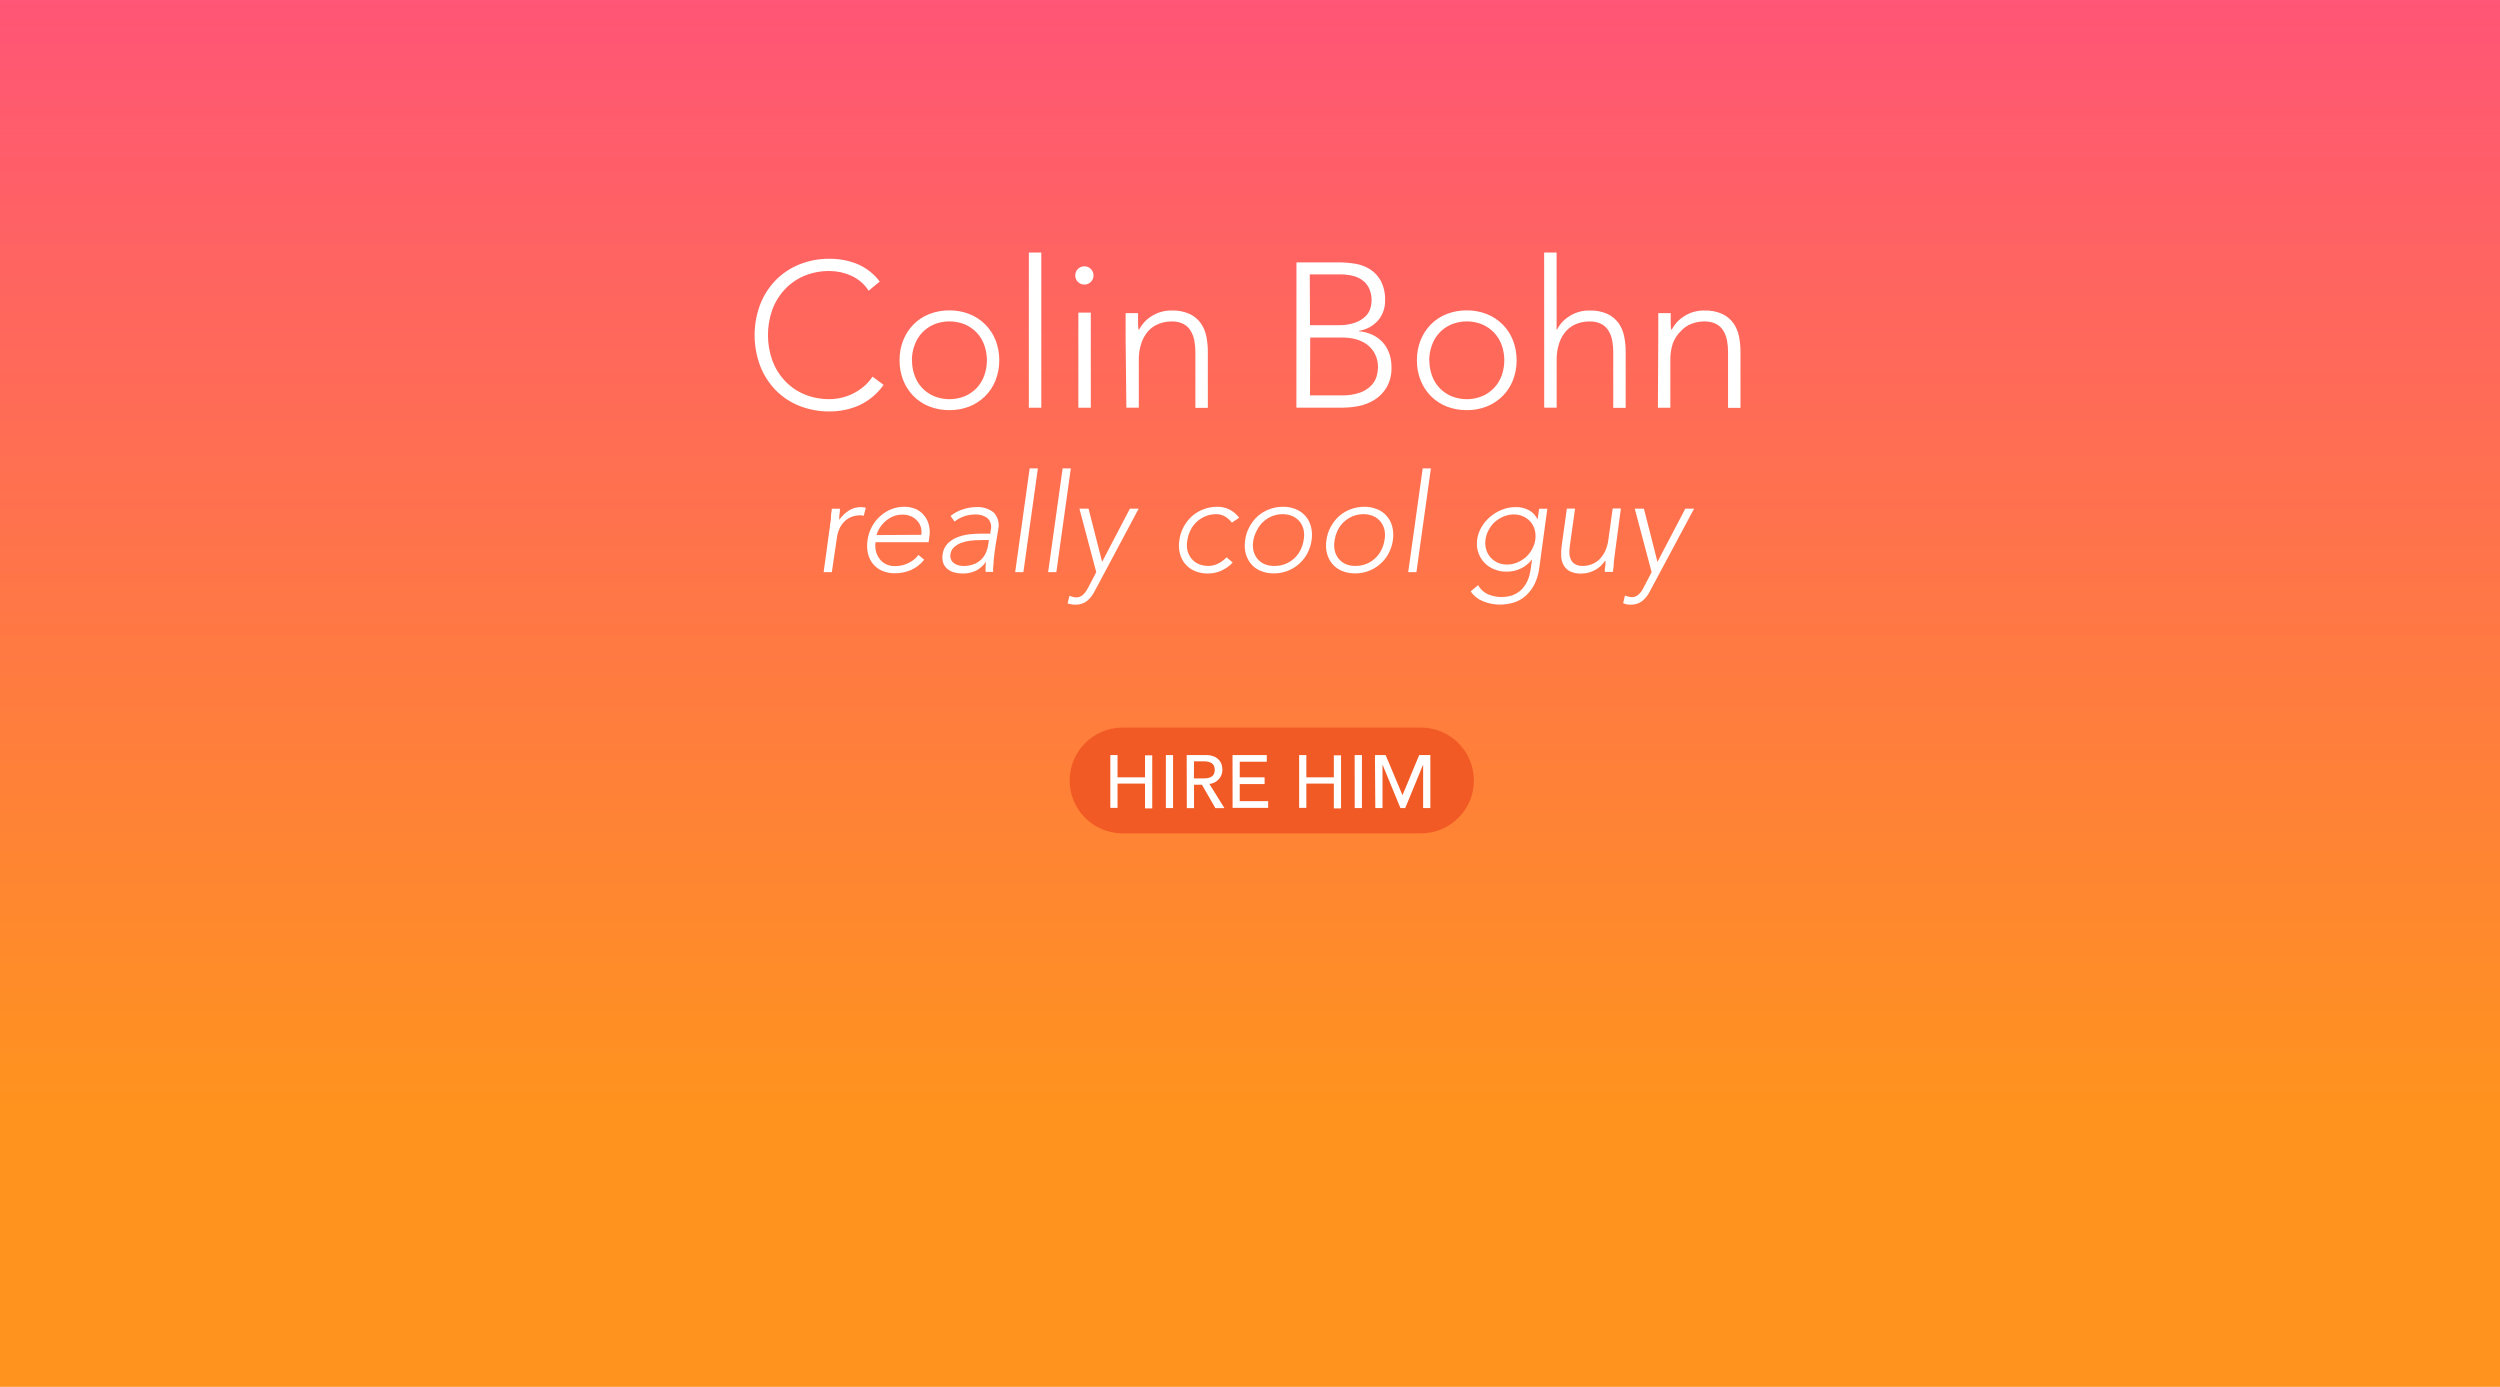
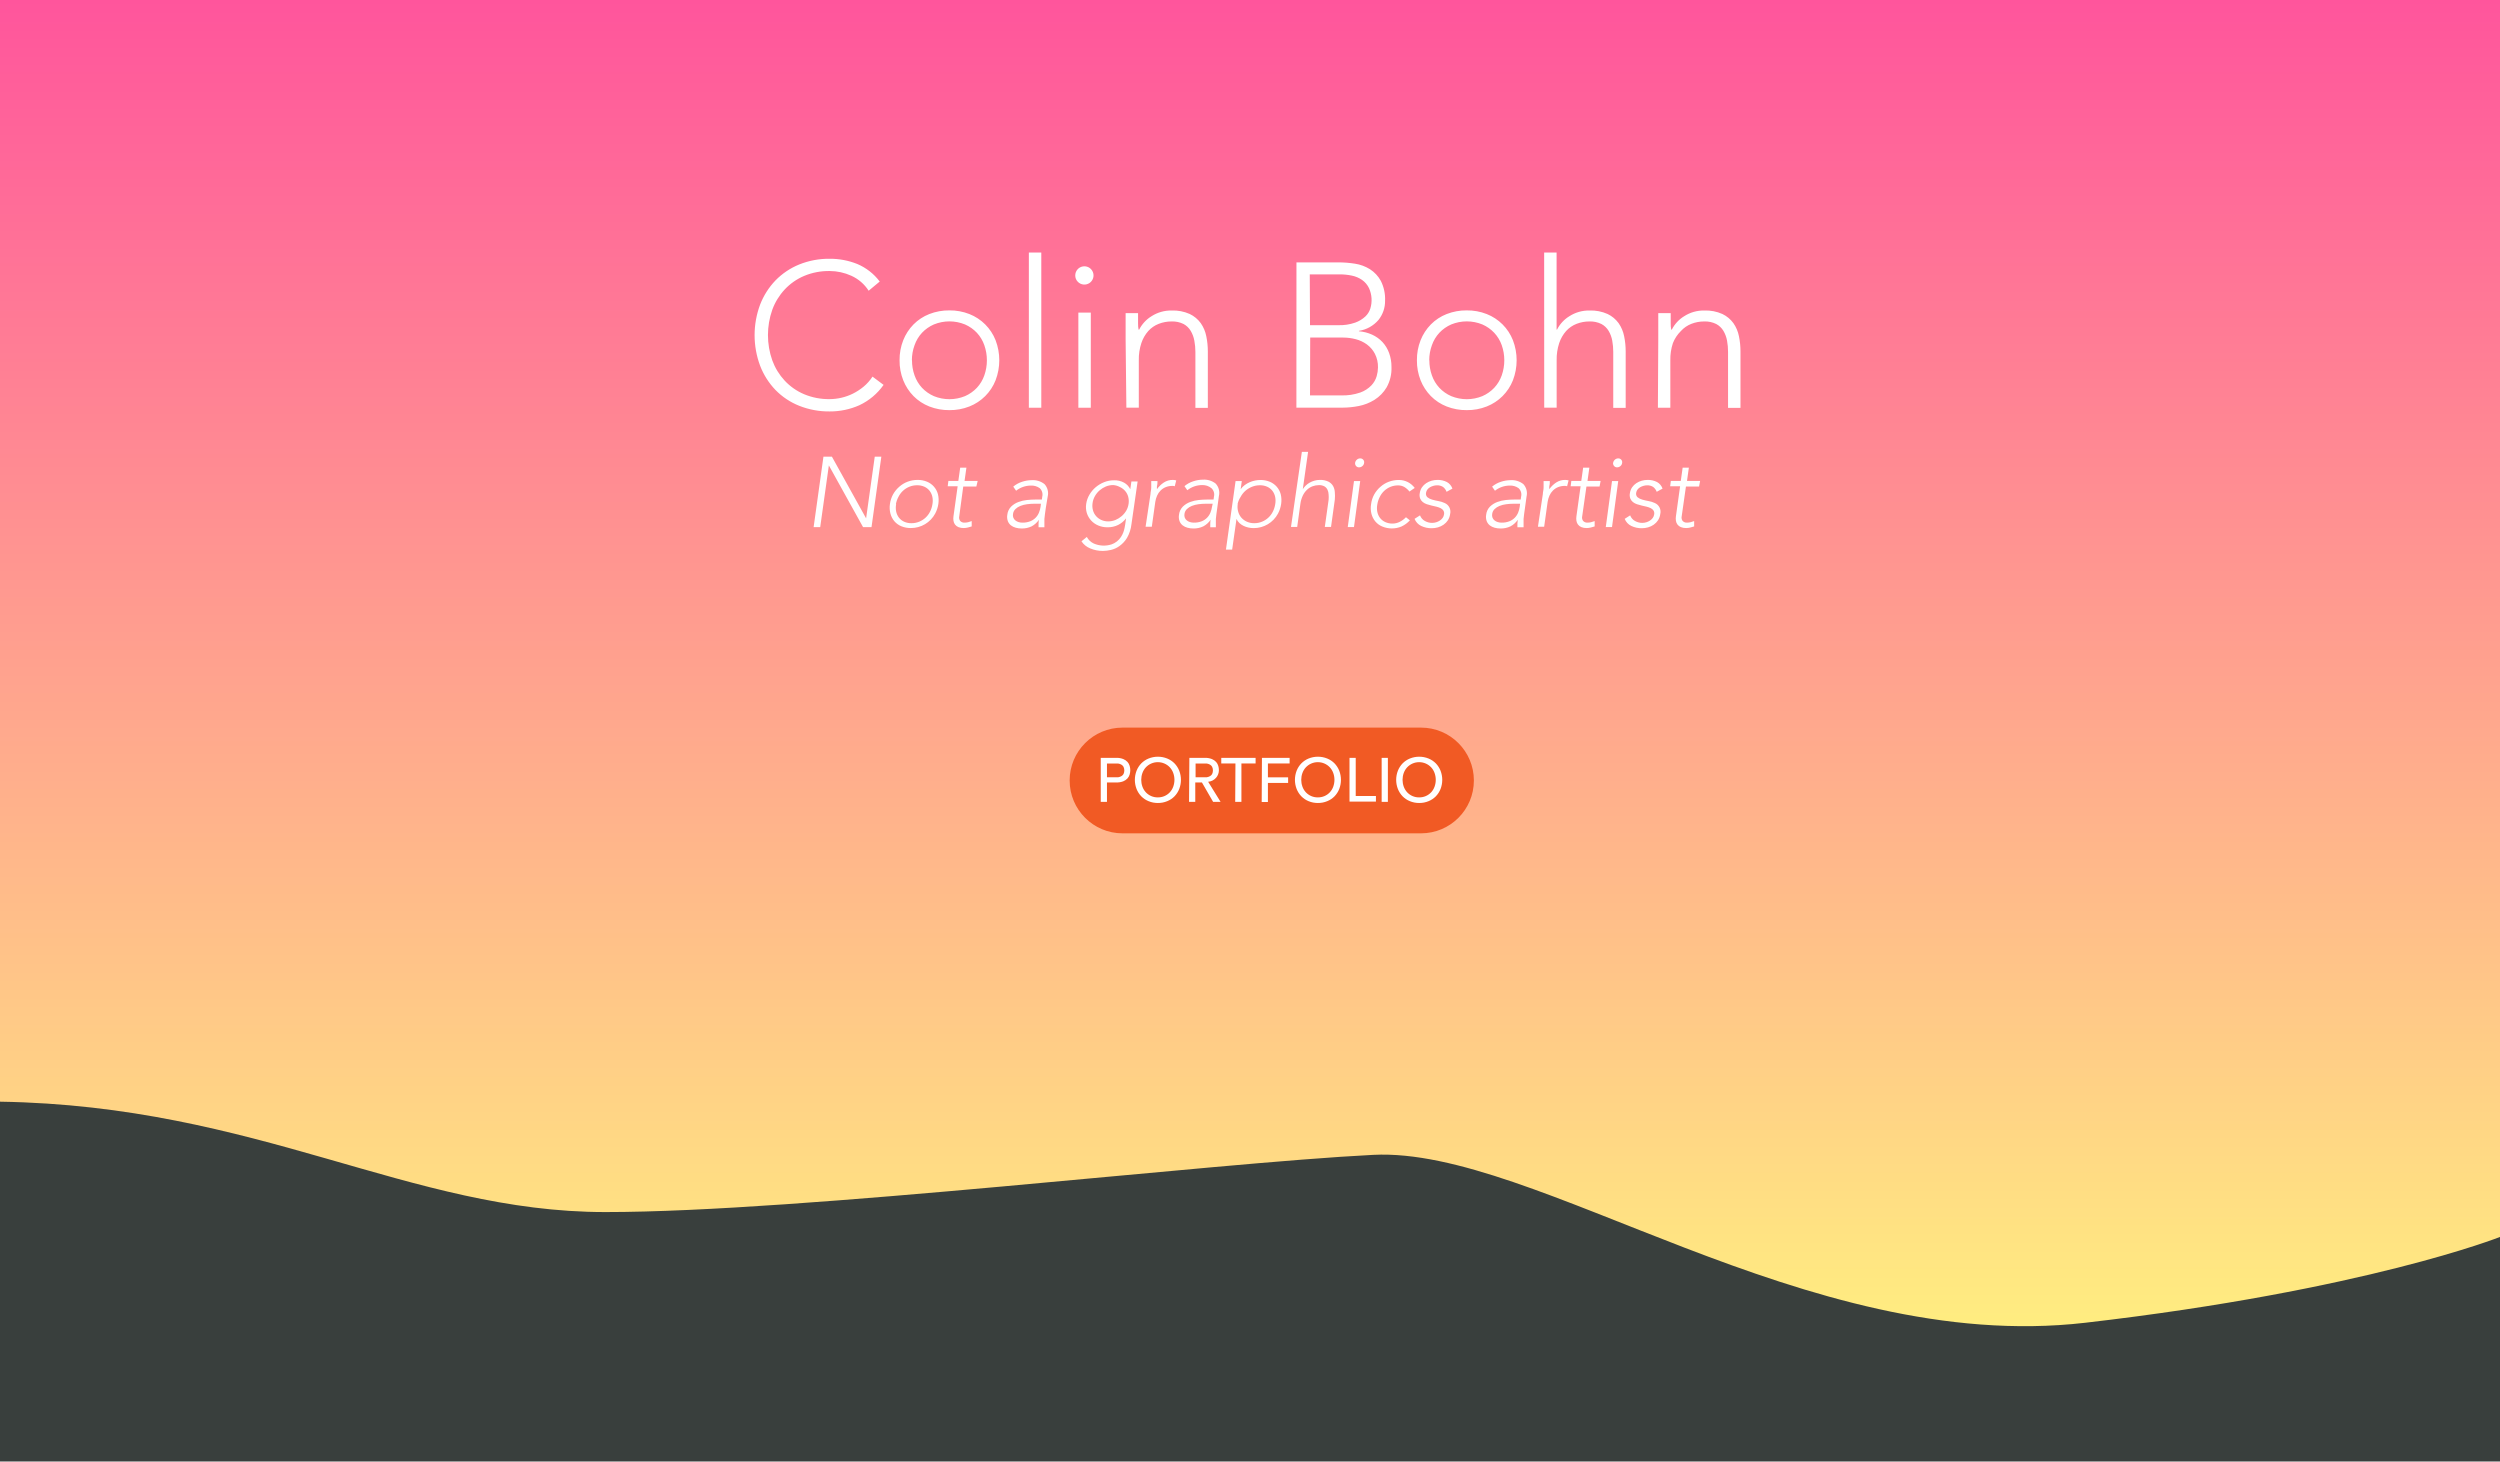
- <svg xmlns="http://www.w3.org/2000/svg" viewBox="0 0 402 223">
+ <svg xmlns="http://www.w3.org/2000/svg" viewBox="0 0 402 235">
  <defs>
    <linearGradient id="a" x1="201" y1="223" x2="201" gradientUnits="userSpaceOnUse">
-       <stop offset=".2" stop-color="#ff931e" />
-       <stop offset="1" stop-color="#ff5576" />
+       <stop offset="0" stop-color="#fff47f" />
+       <stop offset="1" stop-color="#ff559c" />
    </linearGradient>
  </defs>
  <path fill="url(#a)" d="M0 0h402v223H0z" />
-   <path d="M142.08 61.89a9.9 9.9 0 0 1-3.89 3.27 11.57 11.57 0 0 1-4.78 1 12.87 12.87 0 0 1-4.9-.91 11 11 0 0 1-3.81-2.54 11.66 11.66 0 0 1-2.47-3.89 14.06 14.06 0 0 1 0-9.85 11.71 11.71 0 0 1 2.47-3.88 11.24 11.24 0 0 1 3.81-2.56 12.68 12.68 0 0 1 4.9-.92 11.64 11.64 0 0 1 4.44.84 8.81 8.81 0 0 1 3.61 2.82l-1.78 1.48a6.46 6.46 0 0 0-2.79-2.41 8.47 8.47 0 0 0-3.48-.76 10.26 10.26 0 0 0-4.11.79 9.15 9.15 0 0 0-3.12 2.18 9.63 9.63 0 0 0-2 3.27 12.23 12.23 0 0 0 0 8.12 9.63 9.63 0 0 0 2 3.27 9.16 9.16 0 0 0 3.12 2.18 10.25 10.25 0 0 0 4.11.79 8.56 8.56 0 0 0 3.71-.87 9 9 0 0 0 1.73-1.12 7.18 7.18 0 0 0 1.45-1.63zm2.57-3.96a8.5 8.5 0 0 1 .59-3.22 7.68 7.68 0 0 1 1.65-2.54 7.35 7.35 0 0 1 2.54-1.67 8.63 8.63 0 0 1 3.23-.59 8.5 8.5 0 0 1 3.22.59 7.47 7.47 0 0 1 4.21 4.21 9 9 0 0 1 0 6.44 7.46 7.46 0 0 1-4.21 4.21 8.49 8.49 0 0 1-3.22.59 8.62 8.62 0 0 1-3.23-.59 7.35 7.35 0 0 1-2.54-1.67 7.68 7.68 0 0 1-1.65-2.54 8.5 8.5 0 0 1-.59-3.22zm2 0a7.06 7.06 0 0 0 .41 2.43 5.67 5.67 0 0 0 1.2 2 5.83 5.83 0 0 0 1.91 1.34 6.61 6.61 0 0 0 5 0 5.83 5.83 0 0 0 1.91-1.34 5.68 5.68 0 0 0 1.2-2 7.34 7.34 0 0 0 0-4.85 5.68 5.68 0 0 0-1.2-2 5.83 5.83 0 0 0-1.91-1.34 6.61 6.61 0 0 0-5 0 5.82 5.82 0 0 0-1.91 1.34 5.67 5.67 0 0 0-1.2 2 7.05 7.05 0 0 0-.43 2.42zm18.79-17.32h2v24.95h-2zm7.46 3.66a1.47 1.47 0 1 1 .43 1.06 1.43 1.43 0 0 1-.43-1.06zm.5 6h2v15.29h-2zm7.6 4.33v-4.25h2V52a5.12 5.12 0 0 0 .08 1h.1a5.35 5.35 0 0 1 2-2.16 5.77 5.77 0 0 1 3.23-.91 6.51 6.51 0 0 1 2.9.56 4.68 4.68 0 0 1 1.77 1.47 5.52 5.52 0 0 1 .89 2.1 11.94 11.94 0 0 1 .25 2.44v9.08h-2v-9a9.69 9.69 0 0 0-.17-1.8 4.78 4.78 0 0 0-.58-1.57 3 3 0 0 0-1.15-1.11 4 4 0 0 0-1.93-.41 5.63 5.63 0 0 0-2.06.38 4.44 4.44 0 0 0-1.68 1.15 5.59 5.59 0 0 0-1.12 1.95 8.29 8.29 0 0 0-.41 2.76v7.62h-2zm27.47-12.41h6.73a17.06 17.06 0 0 1 2.67.21 6.36 6.36 0 0 1 2.42.89 5.16 5.16 0 0 1 1.75 1.88 6.48 6.48 0 0 1 .68 3.18 4.82 4.82 0 0 1-1.06 3.1 5.19 5.19 0 0 1-3.14 1.75v.07a6.23 6.23 0 0 1 2.11.54A5.28 5.28 0 0 1 222.3 55a5.21 5.21 0 0 1 1.07 1.77 6.41 6.41 0 0 1 .38 2.24 6.23 6.23 0 0 1-.78 3.28 5.94 5.94 0 0 1-1.95 2 7.47 7.47 0 0 1-2.54 1 13.54 13.54 0 0 1-2.56.26h-7.46zm2.18 10.1h4.52a7.63 7.63 0 0 0 2.74-.41 4.74 4.74 0 0 0 1.65-1 3 3 0 0 0 .79-1.27 4.65 4.65 0 0 0-.21-3.27A3.42 3.42 0 0 0 219 45a4.45 4.45 0 0 0-1.62-.68 9.28 9.28 0 0 0-1.95-.2h-4.82zm0 11.29h5a8.56 8.56 0 0 0 3.08-.46 4.7 4.7 0 0 0 1.8-1.16 3.64 3.64 0 0 0 .84-1.47 5.32 5.32 0 0 0 .21-1.4 4.62 4.62 0 0 0-.5-2.21 4.4 4.4 0 0 0-1.29-1.5 5.31 5.31 0 0 0-1.8-.84 8 8 0 0 0-2-.26h-5.31zm17.19-5.65a8.51 8.51 0 0 1 .59-3.22 7.67 7.67 0 0 1 1.65-2.54 7.34 7.34 0 0 1 2.54-1.67 8.62 8.62 0 0 1 3.23-.59 8.51 8.51 0 0 1 3.22.59 7.46 7.46 0 0 1 4.21 4.21 9 9 0 0 1 0 6.44 7.46 7.46 0 0 1-4.21 4.21 8.5 8.5 0 0 1-3.22.59 8.61 8.61 0 0 1-3.23-.59 7.33 7.33 0 0 1-2.54-1.67 7.67 7.67 0 0 1-1.65-2.54 8.51 8.51 0 0 1-.59-3.22zm2 0a7.06 7.06 0 0 0 .41 2.43 5.66 5.66 0 0 0 1.2 2 5.83 5.83 0 0 0 1.91 1.34 6.6 6.6 0 0 0 5 0 5.82 5.82 0 0 0 1.91-1.34 5.68 5.68 0 0 0 1.21-2 7.34 7.34 0 0 0 0-4.85 5.67 5.67 0 0 0-1.21-2 5.81 5.81 0 0 0-1.91-1.34 6.6 6.6 0 0 0-5 0 5.82 5.82 0 0 0-1.91 1.34 5.65 5.65 0 0 0-1.2 2 7.05 7.05 0 0 0-.43 2.42zm18.46-17.32h2V53h.07a5.35 5.35 0 0 1 2-2.16 5.77 5.77 0 0 1 3.23-.91 6.51 6.51 0 0 1 2.9.56 4.68 4.68 0 0 1 1.77 1.47 5.53 5.53 0 0 1 .89 2.1 11.94 11.94 0 0 1 .25 2.44v9.08h-2v-9a9.73 9.73 0 0 0-.16-1.8 4.77 4.77 0 0 0-.58-1.57 3 3 0 0 0-1.16-1.11 4 4 0 0 0-1.93-.41 5.62 5.62 0 0 0-2.06.38 4.44 4.44 0 0 0-1.68 1.15 5.62 5.62 0 0 0-1.12 1.95 8.29 8.29 0 0 0-.41 2.76v7.62h-2zm18.35 13.99v-4.25h2V52a5.17 5.17 0 0 0 .08 1h.1a5.35 5.35 0 0 1 2-2.16 5.77 5.77 0 0 1 3.23-.91 6.51 6.51 0 0 1 2.9.56 4.68 4.68 0 0 1 1.77 1.47 5.53 5.53 0 0 1 .89 2.1 11.94 11.94 0 0 1 .25 2.44v9.08h-2v-9a9.73 9.73 0 0 0-.16-1.8 4.77 4.77 0 0 0-.58-1.57 3 3 0 0 0-1.16-1.11 4 4 0 0 0-1.93-.41 5.62 5.62 0 0 0-2.06.38 4.44 4.44 0 0 0-1.68 1.15 5.62 5.62 0 0 0-1.3 1.96 8.29 8.29 0 0 0-.41 2.76v7.62h-2zm-133.2 30.05q0-.29.09-.69t.08-.82q0-.42.07-.78t.06-.56h1.32q0 .57-.11 1.1a3.36 3.36 0 0 0 0 .68 5.63 5.63 0 0 1 1.51-1.47 3.58 3.58 0 0 1 2-.57 2.81 2.81 0 0 1 .75.11l-.33 1.3a1.41 1.41 0 0 0-.48-.09 3.92 3.92 0 0 0-1.52.27 3.51 3.51 0 0 0-1.14.76 3.69 3.69 0 0 0-.77 1.13 5.38 5.38 0 0 0-.4 1.4l-.82 5.58h-1.32zM148.61 90a5.54 5.54 0 0 1-2.15 1.67 6.52 6.52 0 0 1-2.56.51 5 5 0 0 1-2.06-.4 3.92 3.92 0 0 1-1.47-1.11 4.14 4.14 0 0 1-.81-1.69 5.74 5.74 0 0 1-.05-2.17 6.25 6.25 0 0 1 2-3.79 6 6 0 0 1 1.76-1.12 5.42 5.42 0 0 1 2.1-.41 4.54 4.54 0 0 1 2 .41 3.75 3.75 0 0 1 1.32 1.1 3.8 3.8 0 0 1 .7 1.53 4.78 4.78 0 0 1 .06 1.74l-.13.92h-8.54a4 4 0 0 0 0 1.07 3.31 3.31 0 0 0 .43 1.27 3.11 3.11 0 0 0 1 1.06 3.32 3.32 0 0 0 1.84.44 4.73 4.73 0 0 0 2-.48 4.24 4.24 0 0 0 1.64-1.32zm-.46-4a3.07 3.07 0 0 0-.09-1.28 2.62 2.62 0 0 0-.59-1 3 3 0 0 0-1-.71 3.3 3.3 0 0 0-1.33-.26 3.73 3.73 0 0 0-1.86.44 4.92 4.92 0 0 0-1.29 1 4.76 4.76 0 0 0-.76 1.11 3 3 0 0 0-.28.74zm11.94 1.69q-.11.75-.19 1.34t-.12 1.1q0 .51-.07.95t0 .88h-1.23a7.14 7.14 0 0 1 0-.79q0-.42.09-.86a4.49 4.49 0 0 1-1.62 1.45 4.85 4.85 0 0 1-2.21.46 4.92 4.92 0 0 1-1.28-.17 3 3 0 0 1-1.08-.53 2.22 2.22 0 0 1-.69-.93 2.72 2.72 0 0 1-.12-1.39 3 3 0 0 1 .86-1.85 4.64 4.64 0 0 1 1.62-1 7.58 7.58 0 0 1 1.9-.44q1-.1 1.74-.1h1.54l.09-.62a1.92 1.92 0 0 0-.55-1.89 3.08 3.08 0 0 0-2-.57 5.28 5.28 0 0 0-3.28 1.14l-.64-.9a5.74 5.74 0 0 1 2-1.07 6.87 6.87 0 0 1 2.11-.36 4.13 4.13 0 0 1 2.83.87 3 3 0 0 1 .71 2.81zm-2.53-.84a12.08 12.08 0 0 0-1.64.11 6 6 0 0 0-1.45.37 3.39 3.39 0 0 0-1.1.7 1.82 1.82 0 0 0-.54 1.1 1.52 1.52 0 0 0 .09.82 1.46 1.46 0 0 0 .45.59 2.13 2.13 0 0 0 .69.35 2.77 2.77 0 0 0 .81.12 4.56 4.56 0 0 0 1.78-.31 3.44 3.44 0 0 0 1.93-1.93 5.31 5.31 0 0 0 .34-1.26l.09-.68zm8.01-11.53h1.32L164.56 92h-1.32zm5.3 0h1.32L169.86 92h-1.32zM176 95.1a4.57 4.57 0 0 1-1.24 1.56 2.91 2.91 0 0 1-1.84.57 3.86 3.86 0 0 1-.65-.05 4.94 4.94 0 0 1-.6-.14l.29-1.23.55.17a2.27 2.27 0 0 0 .59.08 1.39 1.39 0 0 0 .65-.15 2 2 0 0 0 .53-.4 3.44 3.44 0 0 0 .42-.54q.19-.3.34-.6l1.24-2.37-2.71-10.21h1.47l2.18 8.56 4.47-8.56h1.41zm22.22-4.64a5.87 5.87 0 0 1-1.88 1.33 5.28 5.28 0 0 1-2.1.43 5.34 5.34 0 0 1-2.1-.4 4 4 0 0 1-1.54-1.11 4.31 4.31 0 0 1-.87-1.69 5.2 5.2 0 0 1-.09-2.15 6 6 0 0 1 .69-2.15 6.35 6.35 0 0 1 1.34-1.72 5.9 5.9 0 0 1 1.85-1.11 6.19 6.19 0 0 1 2.21-.4 4.31 4.31 0 0 1 2 .46 4.54 4.54 0 0 1 1.53 1.3l-1.17.79a4.1 4.1 0 0 0-1.12-1 2.72 2.72 0 0 0-1.41-.36 4.42 4.42 0 0 0-1.72.33 4.63 4.63 0 0 0-2.39 2.21 5.35 5.35 0 0 0-.52 1.62 4.25 4.25 0 0 0 0 1.62 3.32 3.32 0 0 0 .62 1.32 3.09 3.09 0 0 0 1.14.89 3.8 3.8 0 0 0 1.63.33 3.41 3.41 0 0 0 1.58-.39 4.86 4.86 0 0 0 1.34-1zm2-3.59a6 6 0 0 1 .69-2.15 6.34 6.34 0 0 1 1.34-1.72 5.88 5.88 0 0 1 1.85-1.11 6.2 6.2 0 0 1 2.21-.4 5.26 5.26 0 0 1 2.09.4 4.07 4.07 0 0 1 2.41 2.81 5.59 5.59 0 0 1 .1 2.15 6.54 6.54 0 0 1-.7 2.15 6.06 6.06 0 0 1-5.39 3.2 5.35 5.35 0 0 1-2.1-.4 4 4 0 0 1-1.54-1.11 4.31 4.31 0 0 1-.87-1.69 5.2 5.2 0 0 1-.09-2.13zm1.32 0a4.25 4.25 0 0 0 0 1.62 3.31 3.31 0 0 0 .62 1.32 3.09 3.09 0 0 0 1.14.89 3.81 3.81 0 0 0 1.7.3 4.43 4.43 0 0 0 1.72-.33 4.63 4.63 0 0 0 2.39-2.21 5.37 5.37 0 0 0 .52-1.62 4.26 4.26 0 0 0 0-1.62 3.3 3.3 0 0 0-.62-1.32 3.09 3.09 0 0 0-1.14-.89 3.81 3.81 0 0 0-1.63-.33 4.42 4.42 0 0 0-1.71.33 4.62 4.62 0 0 0-2.39 2.21 5.35 5.35 0 0 0-.6 1.65zm11.75 0a6 6 0 0 1 .69-2.15 6.35 6.35 0 0 1 1.34-1.72 5.89 5.89 0 0 1 1.85-1.11 6.19 6.19 0 0 1 2.21-.4 5.26 5.26 0 0 1 2.09.4 4.07 4.07 0 0 1 2.41 2.81 5.61 5.61 0 0 1 .1 2.15 6.51 6.51 0 0 1-.7 2.15 6.06 6.06 0 0 1-5.39 3.2 5.35 5.35 0 0 1-2.1-.4 4 4 0 0 1-1.54-1.11 4.32 4.32 0 0 1-.87-1.69 5.19 5.19 0 0 1-.09-2.13zm1.32 0a4.25 4.25 0 0 0 0 1.62 3.31 3.31 0 0 0 .62 1.32 3.1 3.1 0 0 0 1.14.89 3.8 3.8 0 0 0 1.63.3 4.43 4.43 0 0 0 1.72-.33 4.63 4.63 0 0 0 2.39-2.21 5.34 5.34 0 0 0 .52-1.62 4.25 4.25 0 0 0 0-1.62 3.31 3.31 0 0 0-.62-1.32 3.09 3.09 0 0 0-1.14-.89 3.8 3.8 0 0 0-1.63-.33 4.42 4.42 0 0 0-1.72.33 4.63 4.63 0 0 0-2.39 2.21 5.37 5.37 0 0 0-.52 1.65zm14.16-11.55h1.32L227.76 92h-1.32zm18.75 15.98a7.82 7.82 0 0 1-1 3.06 6.16 6.16 0 0 1-1.63 1.8A5.25 5.25 0 0 1 243 97a8.08 8.08 0 0 1-1.75.22 7 7 0 0 1-2.83-.56 4.16 4.16 0 0 1-1.93-1.57l1.19-1a3.35 3.35 0 0 0 1.54 1.45 5.57 5.57 0 0 0 3.92.2 4.16 4.16 0 0 0 1.24-.69 4.11 4.11 0 0 0 .85-.95 5.22 5.22 0 0 0 .52-1 6.38 6.38 0 0 0 .28-1q.09-.46.13-.75l.2-1.41a5 5 0 0 1-1.75 1.45 5.17 5.17 0 0 1-2.37.53 5.09 5.09 0 0 1-2.06-.41 4.41 4.41 0 0 1-2.51-2.78 4.54 4.54 0 0 1-.14-2 5.43 5.43 0 0 1 .71-2 6.43 6.43 0 0 1 1.4-1.65 6.82 6.82 0 0 1 1.88-1.12 5.78 5.78 0 0 1 2.17-.42 4.33 4.33 0 0 1 2.22.53 3.29 3.29 0 0 1 1.34 1.45l.24-1.72h1.32zm-.64-4.55a3.88 3.88 0 0 0-.1-1.57 3.25 3.25 0 0 0-.68-1.28 3.48 3.48 0 0 0-1.15-.86 3.55 3.55 0 0 0-1.52-.32 4.24 4.24 0 0 0-1.62.32 5.11 5.11 0 0 0-1.41.86 4.79 4.79 0 0 0-1 1.28 4.3 4.3 0 0 0-.53 1.57 3.84 3.84 0 0 0 .1 1.57 3.23 3.23 0 0 0 .68 1.28 3.46 3.46 0 0 0 1.15.86 3.55 3.55 0 0 0 1.52.32 4.24 4.24 0 0 0 1.62-.32 5.09 5.09 0 0 0 1.41-.86 4.75 4.75 0 0 0 1-1.28 4.3 4.3 0 0 0 .53-1.58zm12.78 2.35c0 .19-.06.42-.09.69s-.05.55-.08.83 0 .54-.07.78 0 .43-.06.56h-1.32q0-.57.11-1.1a3.4 3.4 0 0 0 0-.68h-.07a4.3 4.3 0 0 1-.65.79 4.24 4.24 0 0 1-.87.65 4.85 4.85 0 0 1-1.06.44 4.27 4.27 0 0 1-1.19.17 4.05 4.05 0 0 1-1.89-.37 2.51 2.51 0 0 1-1-1 3.16 3.16 0 0 1-.38-1.4 8.67 8.67 0 0 1 .07-1.63l.84-6.05h1.32l-.84 6a6.7 6.7 0 0 0-.07 1.2 2.64 2.64 0 0 0 .24 1 1.71 1.71 0 0 0 .67.74 2.38 2.38 0 0 0 1.24.28 4 4 0 0 0 1.41-.25 3.64 3.64 0 0 0 1.23-.77 4.48 4.48 0 0 0 .93-1.3 6.14 6.14 0 0 0 .54-1.84l.7-5.08h1.32zm5.63 6a4.57 4.57 0 0 1-1.24 1.56 2.91 2.91 0 0 1-1.84.57 3.88 3.88 0 0 1-.65-.05A4.93 4.93 0 0 1 261 97l.29-1.23.55.17a2.28 2.28 0 0 0 .59.08 1.39 1.39 0 0 0 .65-.15 2 2 0 0 0 .53-.4A3.35 3.35 0 0 0 264 95c.13-.2.24-.4.34-.6l1.24-2.4-2.71-10.21h1.47l2.18 8.56 4.48-8.56h1.41z" fill="#fff" />
+   <path d="M142.08 61.89a9.9 9.9 0 0 1-3.89 3.27 11.57 11.57 0 0 1-4.78 1 12.87 12.87 0 0 1-4.9-.91 11 11 0 0 1-3.81-2.54 11.66 11.66 0 0 1-2.47-3.89 14.06 14.06 0 0 1 0-9.85 11.71 11.71 0 0 1 2.47-3.88 11.24 11.24 0 0 1 3.81-2.56 12.68 12.68 0 0 1 4.9-.92 11.64 11.64 0 0 1 4.44.84 8.81 8.81 0 0 1 3.61 2.82l-1.78 1.48a6.46 6.46 0 0 0-2.79-2.41 8.47 8.47 0 0 0-3.48-.76 10.26 10.26 0 0 0-4.11.79 9.15 9.15 0 0 0-3.12 2.18 9.63 9.63 0 0 0-2 3.27 12.23 12.23 0 0 0 0 8.12 9.63 9.63 0 0 0 2 3.27 9.16 9.16 0 0 0 3.12 2.18 10.25 10.25 0 0 0 4.11.79 8.56 8.56 0 0 0 3.71-.87 9 9 0 0 0 1.73-1.12 7.18 7.18 0 0 0 1.45-1.63zm2.57-3.96a8.5 8.5 0 0 1 .59-3.22 7.68 7.68 0 0 1 1.65-2.54 7.35 7.35 0 0 1 2.54-1.67 8.63 8.63 0 0 1 3.23-.59 8.5 8.5 0 0 1 3.22.59 7.47 7.47 0 0 1 4.21 4.21 9 9 0 0 1 0 6.44 7.46 7.46 0 0 1-4.21 4.21 8.49 8.49 0 0 1-3.22.59 8.62 8.62 0 0 1-3.23-.59 7.35 7.35 0 0 1-2.54-1.67 7.68 7.68 0 0 1-1.65-2.54 8.5 8.5 0 0 1-.59-3.22zm2 0a7.06 7.06 0 0 0 .41 2.43 5.67 5.67 0 0 0 1.2 2 5.83 5.83 0 0 0 1.91 1.34 6.61 6.61 0 0 0 5 0 5.83 5.83 0 0 0 1.91-1.34 5.68 5.68 0 0 0 1.2-2 7.34 7.34 0 0 0 0-4.85 5.68 5.68 0 0 0-1.2-2 5.83 5.83 0 0 0-1.91-1.34 6.61 6.61 0 0 0-5 0 5.82 5.82 0 0 0-1.91 1.34 5.67 5.67 0 0 0-1.2 2 7.05 7.05 0 0 0-.43 2.42zm18.79-17.32h2v24.95h-2zm7.46 3.66a1.47 1.47 0 1 1 .43 1.06 1.43 1.43 0 0 1-.43-1.06zm.5 6h2v15.29h-2zm7.6 4.33v-4.25h2V52a5.12 5.12 0 0 0 .08 1h.1a5.35 5.35 0 0 1 2-2.16 5.77 5.77 0 0 1 3.23-.91 6.51 6.51 0 0 1 2.9.56 4.68 4.68 0 0 1 1.77 1.47 5.52 5.52 0 0 1 .89 2.1 11.94 11.94 0 0 1 .25 2.44v9.08h-2v-9a9.69 9.69 0 0 0-.17-1.8 4.78 4.78 0 0 0-.58-1.57 3 3 0 0 0-1.15-1.11 4 4 0 0 0-1.93-.41 5.63 5.63 0 0 0-2.06.38 4.44 4.44 0 0 0-1.68 1.15 5.59 5.59 0 0 0-1.12 1.95 8.29 8.29 0 0 0-.41 2.76v7.62h-2zm27.47-12.41h6.73a17.06 17.06 0 0 1 2.67.21 6.36 6.36 0 0 1 2.42.89 5.16 5.16 0 0 1 1.75 1.88 6.48 6.48 0 0 1 .68 3.18 4.82 4.82 0 0 1-1.06 3.1 5.19 5.19 0 0 1-3.14 1.75v.07a6.23 6.23 0 0 1 2.11.54A5.28 5.28 0 0 1 222.3 55a5.21 5.21 0 0 1 1.07 1.77 6.41 6.41 0 0 1 .38 2.24 6.23 6.23 0 0 1-.78 3.28 5.94 5.94 0 0 1-1.95 2 7.47 7.47 0 0 1-2.54 1 13.54 13.54 0 0 1-2.56.26h-7.46zm2.18 10.1h4.52a7.63 7.63 0 0 0 2.74-.41 4.74 4.74 0 0 0 1.65-1 3 3 0 0 0 .79-1.27 4.65 4.65 0 0 0-.21-3.27A3.42 3.42 0 0 0 219 45a4.45 4.45 0 0 0-1.62-.68 9.28 9.28 0 0 0-1.95-.2h-4.82zm0 11.29h5a8.56 8.56 0 0 0 3.08-.46 4.7 4.7 0 0 0 1.8-1.16 3.64 3.64 0 0 0 .84-1.47 5.32 5.32 0 0 0 .21-1.4 4.62 4.62 0 0 0-.5-2.21 4.4 4.4 0 0 0-1.29-1.5 5.31 5.31 0 0 0-1.8-.84 8 8 0 0 0-2-.26h-5.31zm17.19-5.65a8.51 8.51 0 0 1 .59-3.22 7.67 7.67 0 0 1 1.65-2.54 7.34 7.34 0 0 1 2.54-1.67 8.62 8.62 0 0 1 3.23-.59 8.51 8.51 0 0 1 3.22.59 7.46 7.46 0 0 1 4.21 4.21 9 9 0 0 1 0 6.44 7.46 7.46 0 0 1-4.21 4.21 8.5 8.5 0 0 1-3.22.59 8.61 8.61 0 0 1-3.23-.59 7.33 7.33 0 0 1-2.54-1.67 7.67 7.67 0 0 1-1.65-2.54 8.51 8.51 0 0 1-.59-3.22zm2 0a7.06 7.06 0 0 0 .41 2.43 5.66 5.66 0 0 0 1.2 2 5.83 5.83 0 0 0 1.91 1.34 6.6 6.6 0 0 0 5 0 5.82 5.82 0 0 0 1.91-1.34 5.68 5.68 0 0 0 1.21-2 7.34 7.34 0 0 0 0-4.85 5.67 5.67 0 0 0-1.21-2 5.81 5.81 0 0 0-1.91-1.34 6.6 6.6 0 0 0-5 0 5.82 5.82 0 0 0-1.91 1.34 5.65 5.65 0 0 0-1.2 2 7.05 7.05 0 0 0-.43 2.42zm18.46-17.32h2V53h.07a5.35 5.35 0 0 1 2-2.16 5.77 5.77 0 0 1 3.23-.91 6.51 6.51 0 0 1 2.9.56 4.68 4.68 0 0 1 1.77 1.47 5.53 5.53 0 0 1 .89 2.1 11.94 11.94 0 0 1 .25 2.44v9.08h-2v-9a9.73 9.73 0 0 0-.16-1.8 4.77 4.77 0 0 0-.58-1.57 3 3 0 0 0-1.16-1.11 4 4 0 0 0-1.93-.41 5.62 5.62 0 0 0-2.06.38 4.44 4.44 0 0 0-1.68 1.15 5.62 5.62 0 0 0-1.12 1.95 8.29 8.29 0 0 0-.41 2.76v7.62h-2zm18.35 13.99v-4.25h2V52a5.17 5.17 0 0 0 .08 1h.1a5.35 5.35 0 0 1 2-2.16 5.77 5.77 0 0 1 3.23-.91 6.51 6.51 0 0 1 2.9.56 4.68 4.68 0 0 1 1.77 1.47 5.53 5.53 0 0 1 .89 2.1 11.94 11.94 0 0 1 .25 2.44v9.08h-2v-9a9.73 9.73 0 0 0-.16-1.8 4.77 4.77 0 0 0-.58-1.57 3 3 0 0 0-1.16-1.11 4 4 0 0 0-1.93-.41 5.62 5.62 0 0 0-2.06.38 4.44 4.44 0 0 0-1.68 1.15 5.62 5.62 0 0 0-1.3 1.96 8.29 8.29 0 0 0-.41 2.76v7.62h-2zM132.41 73.43h1.36l5.5 9.92 1.39-9.92h1.06l-1.58 11.33h-1.36l-5.5-9.92-1.39 9.92h-1.06zm10.69 7.63a4.4 4.4 0 0 1 .5-1.56 4.61 4.61 0 0 1 1-1.23 4.28 4.28 0 0 1 1.34-.81 4.5 4.5 0 0 1 1.61-.29 3.83 3.83 0 0 1 1.52.29 3 3 0 0 1 1.75 2 4.07 4.07 0 0 1 .07 1.56 4.75 4.75 0 0 1-.51 1.56 4.41 4.41 0 0 1-3.92 2.33 3.87 3.87 0 0 1-1.53-.29 2.94 2.94 0 0 1-1.12-.81 3.14 3.14 0 0 1-.63-1.23 3.78 3.78 0 0 1-.08-1.52zm1 0a3.09 3.09 0 0 0 0 1.18 2.41 2.41 0 0 0 .45 1 2.25 2.25 0 0 0 .83.65 2.76 2.76 0 0 0 1.18.24 3.21 3.21 0 0 0 1.25-.24 3.36 3.36 0 0 0 1.74-1.61 3.89 3.89 0 0 0 .38-1.18 3.1 3.1 0 0 0 0-1.18 2.42 2.42 0 0 0-.45-1 2.25 2.25 0 0 0-.83-.65 2.76 2.76 0 0 0-1.18-.24 3.21 3.21 0 0 0-1.25.24 3.36 3.36 0 0 0-1.74 1.61 3.9 3.9 0 0 0-.42 1.18zm12.9-2.83h-2.11l-.64 4.77a.91.91 0 0 0 .15.77.89.89 0 0 0 .71.27 2.39 2.39 0 0 0 .57-.07 3.86 3.86 0 0 0 .57-.18v.86a5.39 5.39 0 0 1-.64.18 3.08 3.08 0 0 1-.64.08 2.13 2.13 0 0 1-.86-.15 1.31 1.31 0 0 1-.54-.41 1.33 1.33 0 0 1-.25-.6 2.33 2.33 0 0 1 0-.74l.67-4.82h-1.6l.11-.86h1.6l.3-2.13h1l-.3 2.13h2.11zm11.17 3.42q-.08.54-.14 1t-.09.8v1.33H167a5.15 5.15 0 0 1 0-.58q0-.3.06-.62a3.28 3.28 0 0 1-1.18 1.06 3.53 3.53 0 0 1-1.61.34 3.57 3.57 0 0 1-.93-.12 2.15 2.15 0 0 1-.78-.38 1.61 1.61 0 0 1-.5-.68 2 2 0 0 1-.09-1 2.21 2.21 0 0 1 .62-1.34 3.37 3.37 0 0 1 1.18-.74 5.51 5.51 0 0 1 1.38-.32q.72-.07 1.26-.07h1.12l.06-.45a1.4 1.4 0 0 0-.4-1.38 2.24 2.24 0 0 0-1.42-.42 3.84 3.84 0 0 0-2.38.83l-.46-.66a4.18 4.18 0 0 1 1.42-.78 5 5 0 0 1 1.54-.26 3 3 0 0 1 2.06.63 2.18 2.18 0 0 1 .52 2zm-1.84-.65a8.8 8.8 0 0 0-1.19.08 4.37 4.37 0 0 0-1.06.27 2.46 2.46 0 0 0-.8.51 1.33 1.33 0 0 0-.39.8 1.11 1.11 0 0 0 .06.6 1.05 1.05 0 0 0 .33.43 1.54 1.54 0 0 0 .5.26 2 2 0 0 0 .59.09 3.32 3.32 0 0 0 1.3-.22 2.5 2.5 0 0 0 1.4-1.4 3.86 3.86 0 0 0 .25-.92l.06-.5zm15.61 3.28a5.69 5.69 0 0 1-.72 2.22 4.47 4.47 0 0 1-1.22 1.31 3.81 3.81 0 0 1-1.37.62 5.88 5.88 0 0 1-1.27.16 5.09 5.09 0 0 1-2.06-.41 3 3 0 0 1-1.4-1.14l.86-.7a2.44 2.44 0 0 0 1.12 1.06 4.05 4.05 0 0 0 2.85.14 3 3 0 0 0 1.52-1.19 3.83 3.83 0 0 0 .38-.75 4.68 4.68 0 0 0 .2-.71q.06-.34.1-.54l.14-1a3.65 3.65 0 0 1-1.27 1.06 3.76 3.76 0 0 1-1.72.38 3.71 3.71 0 0 1-1.5-.3 3.21 3.21 0 0 1-1.82-2 3.31 3.31 0 0 1-.1-1.47 4 4 0 0 1 .52-1.47 4.68 4.68 0 0 1 1-1.2 5 5 0 0 1 1.37-.82 4.2 4.2 0 0 1 1.58-.3 3.15 3.15 0 0 1 1.62.38 2.4 2.4 0 0 1 1 1.06l.18-1.25h1zm-.46-3.28a2.82 2.82 0 0 0-.07-1.14 2.36 2.36 0 0 0-.5-.93 2.52 2.52 0 0 0-.84-.62A2.57 2.57 0 0 0 179 78a3.08 3.08 0 0 0-1.18.23 3.71 3.71 0 0 0-1 .62 3.47 3.47 0 0 0-.76.93 3.12 3.12 0 0 0-.38 1.14 2.8 2.8 0 0 0 .07 1.14 2.36 2.36 0 0 0 .5.93 2.51 2.51 0 0 0 .84.62 2.57 2.57 0 0 0 1.1.23 3.08 3.08 0 0 0 1.18-.23 3.7 3.7 0 0 0 1-.62 3.47 3.47 0 0 0 .76-.93 3.13 3.13 0 0 0 .35-1.06zm3.52-1.56q0-.21.06-.5t.06-.6v-.98h1c0 .28 0 .54-.08.8a2.45 2.45 0 0 0 0 .5 4.11 4.11 0 0 1 1.1-1.07 2.6 2.6 0 0 1 1.46-.42 2 2 0 0 1 .54.08l-.24.94a1 1 0 0 0-.35-.06 2.85 2.85 0 0 0-1.1.2 2.55 2.55 0 0 0-.83.55 2.69 2.69 0 0 0-.56.82 3.92 3.92 0 0 0-.29 1l-.56 4h-1zm10.74 2.21q-.08.54-.14 1t-.09.8v1.33h-.9a5.15 5.15 0 0 1 0-.58q0-.3.06-.62a3.28 3.28 0 0 1-1.18 1.06 3.53 3.53 0 0 1-1.61.34 3.57 3.57 0 0 1-.93-.12 2.15 2.15 0 0 1-.78-.38 1.61 1.61 0 0 1-.5-.68 2 2 0 0 1-.09-1 2.21 2.21 0 0 1 .62-1.34 3.37 3.37 0 0 1 1.18-.74 5.51 5.51 0 0 1 1.38-.32q.72-.07 1.26-.07h1.12l.06-.45a1.4 1.4 0 0 0-.4-1.38 2.24 2.24 0 0 0-1.5-.5 3.84 3.84 0 0 0-2.38.83l-.46-.66a4.18 4.18 0 0 1 1.42-.78 5 5 0 0 1 1.54-.26 3 3 0 0 1 2.06.63 2.18 2.18 0 0 1 .52 2zM193.9 81a8.8 8.8 0 0 0-1.19.08 4.37 4.37 0 0 0-1.06.27 2.46 2.46 0 0 0-.8.51 1.33 1.33 0 0 0-.39.8 1.11 1.11 0 0 0 .06.6 1.05 1.05 0 0 0 .33.43 1.54 1.54 0 0 0 .5.26 2 2 0 0 0 .59.09 3.32 3.32 0 0 0 1.3-.22 2.5 2.5 0 0 0 1.4-1.4 3.86 3.86 0 0 0 .25-.92l.11-.5zm4.78-3.64h1l-.18 1.3a2.93 2.93 0 0 1 .65-.66 4 4 0 0 1 .8-.46 4.3 4.3 0 0 1 .86-.27 4.37 4.37 0 0 1 .86-.09 3.82 3.82 0 0 1 1.52.29 3 3 0 0 1 1.75 2 4.07 4.07 0 0 1 .07 1.56 4.74 4.74 0 0 1-.51 1.56 4.41 4.41 0 0 1-3.92 2.33 4 4 0 0 1-.83-.09 3.38 3.38 0 0 1-.79-.27 2.69 2.69 0 0 1-.67-.46 1.92 1.92 0 0 1-.46-.66l-.7 4.94h-1zm.35 3.7a2.69 2.69 0 0 0 .06 1.18 2.46 2.46 0 0 0 .52 1 2.59 2.59 0 0 0 .89.65 2.83 2.83 0 0 0 1.18.24 3.21 3.21 0 0 0 1.25-.24 3.36 3.36 0 0 0 1.74-1.61 3.88 3.88 0 0 0 .38-1.18 3.07 3.07 0 0 0 0-1.18 2.42 2.42 0 0 0-.45-1 2.26 2.26 0 0 0-.83-.65 2.76 2.76 0 0 0-1.18-.24 3.35 3.35 0 0 0-1.26.24 3.76 3.76 0 0 0-1.07.65 3.59 3.59 0 0 0-.78 1 3.43 3.43 0 0 0-.48 1.14zm10.31-8.4h1l-.85 6a3.16 3.16 0 0 1 .47-.58 3.11 3.11 0 0 1 .63-.47 3.55 3.55 0 0 1 .77-.32 3.1 3.1 0 0 1 .86-.12 3 3 0 0 1 1.38.27 1.84 1.84 0 0 1 .76.71 2.31 2.31 0 0 1 .28 1 6.4 6.4 0 0 1 0 1.18l-.61 4.4h-1l.61-4.35a4.83 4.83 0 0 0 0-.87 1.92 1.92 0 0 0-.18-.76 1.25 1.25 0 0 0-.49-.54 1.74 1.74 0 0 0-.9-.2 2.93 2.93 0 0 0-1 .18 2.65 2.65 0 0 0-.9.56 3.26 3.26 0 0 0-.68.94 4.47 4.47 0 0 0-.39 1.34l-.51 3.7h-1zm8.38 4.7h1l-1 7.39h-1zm.18-2.93a.85.85 0 0 1 .28-.51.78.78 0 0 1 .54-.21.62.62 0 0 1 .49.21.6.6 0 0 1 .14.51.76.76 0 0 1-.27.51.81.81 0 0 1-.54.21.6.6 0 0 1-.48-.21.65.65 0 0 1-.16-.5zm8.81 9.24a4.27 4.27 0 0 1-1.37 1 4 4 0 0 1-3.06 0 2.93 2.93 0 0 1-1.12-.81 3.14 3.14 0 0 1-.63-1.23 3.75 3.75 0 0 1-.06-1.56 4.38 4.38 0 0 1 .5-1.56 4.62 4.62 0 0 1 1-1.23 4.27 4.27 0 0 1 1.34-.81 4.49 4.49 0 0 1 1.61-.29 3.14 3.14 0 0 1 1.46.34 3.3 3.3 0 0 1 1.11.94l-.85.58a3 3 0 0 0-.82-.73 2 2 0 0 0-1-.26 3.21 3.21 0 0 0-1.25.24 3.42 3.42 0 0 0-1 .65 3.39 3.39 0 0 0-.72 1 3.91 3.91 0 0 0-.38 1.18 3.09 3.09 0 0 0 0 1.18 2.4 2.4 0 0 0 .45 1 2.24 2.24 0 0 0 .83.65 2.75 2.75 0 0 0 1.18.24 2.48 2.48 0 0 0 1.15-.28 3.55 3.55 0 0 0 1-.74zm1.63-.8a1.71 1.71 0 0 0 .77.9 2.36 2.36 0 0 0 1.2.31 2.26 2.26 0 0 0 1.21-.37 1.76 1.76 0 0 0 .45-.42 1.25 1.25 0 0 0 .23-.57.89.89 0 0 0-.1-.62 1.1 1.1 0 0 0-.44-.38 3.33 3.33 0 0 0-.66-.24l-.78-.18a7 7 0 0 1-.78-.22 2.13 2.13 0 0 1-.66-.35 1.41 1.41 0 0 1-.42-.57 1.62 1.62 0 0 1-.06-.87 2.18 2.18 0 0 1 .36-.94 2.51 2.51 0 0 1 .68-.66 3 3 0 0 1 .86-.39 3.48 3.48 0 0 1 .93-.13 3.16 3.16 0 0 1 1.53.34 1.93 1.93 0 0 1 .89 1.06l-.94.51a1.74 1.74 0 0 0-.57-.78 1.7 1.7 0 0 0-1-.26 2 2 0 0 0-.54.08 2.46 2.46 0 0 0-.54.22 1.44 1.44 0 0 0-.43.37 1.1 1.1 0 0 0-.22.51.76.76 0 0 0 .22.74 2.08 2.08 0 0 0 .76.38 9.66 9.66 0 0 0 1 .23 3.9 3.9 0 0 1 1 .31 1.52 1.52 0 0 1 .89 1.78 2.39 2.39 0 0 1-.36 1 2.66 2.66 0 0 1-.69.71 3 3 0 0 1-.91.43 3.73 3.73 0 0 1-1 .14 3.79 3.79 0 0 1-1.7-.37 2.15 2.15 0 0 1-1.06-1.14zm16.88-1.22q-.08.54-.14 1t-.09.8v1.33H244a5.15 5.15 0 0 1 0-.58 6.2 6.2 0 0 1 .06-.62 3.27 3.27 0 0 1-1.18 1.06 3.53 3.53 0 0 1-1.61.34 3.57 3.57 0 0 1-.93-.12 2.16 2.16 0 0 1-.78-.38 1.62 1.62 0 0 1-.5-.68 2 2 0 0 1-.09-1 2.2 2.2 0 0 1 .62-1.34 3.38 3.38 0 0 1 1.18-.74 5.52 5.52 0 0 1 1.38-.32q.72-.07 1.26-.07h1.12l.06-.45a1.4 1.4 0 0 0-.4-1.38 2.24 2.24 0 0 0-1.42-.42 3.84 3.84 0 0 0-2.38.83l-.46-.66a4.18 4.18 0 0 1 1.42-.78 5 5 0 0 1 1.54-.26 3 3 0 0 1 2.06.63 2.18 2.18 0 0 1 .52 2zm-1.84-.65a8.8 8.8 0 0 0-1.19.08 4.36 4.36 0 0 0-1.06.27 2.45 2.45 0 0 0-.8.51 1.33 1.33 0 0 0-.39.8 1.1 1.1 0 0 0 .06.6 1.05 1.05 0 0 0 .33.43 1.53 1.53 0 0 0 .5.26 2 2 0 0 0 .59.09 3.32 3.32 0 0 0 1.3-.22 2.51 2.51 0 0 0 1.4-1.4 3.91 3.91 0 0 0 .25-.92l.06-.5zm4.71-1.56q0-.21.06-.5t.06-.6v-.98h1c0 .28 0 .54-.08.8a2.5 2.5 0 0 0 0 .5 4.09 4.09 0 0 1 1.1-1.07 2.6 2.6 0 0 1 1.46-.42 2 2 0 0 1 .54.08l-.24.94a1 1 0 0 0-.35-.06 2.85 2.85 0 0 0-1.1.2 2.55 2.55 0 0 0-.83.55 2.68 2.68 0 0 0-.56.82 3.94 3.94 0 0 0-.29 1l-.56 4h-1zm9.12-1.21h-2.11l-.68 4.77a.91.91 0 0 0 .15.77.89.89 0 0 0 .71.27 2.39 2.39 0 0 0 .57-.07 3.86 3.86 0 0 0 .57-.18v.86a5.33 5.33 0 0 1-.64.18 3.08 3.08 0 0 1-.64.08 2.13 2.13 0 0 1-.86-.15 1.31 1.31 0 0 1-.54-.41 1.34 1.34 0 0 1-.25-.6 2.33 2.33 0 0 1 0-.74l.67-4.82h-1.6l.11-.86h1.6l.3-2.13h1l-.3 2.13h2.11zm2-.87h1l-1 7.39h-1zm.18-2.93a.85.85 0 0 1 .28-.51.78.78 0 0 1 .54-.21.62.62 0 0 1 .49.21.6.6 0 0 1 .14.51.76.76 0 0 1-.27.51.81.81 0 0 1-.54.21.6.6 0 0 1-.48-.21.65.65 0 0 1-.17-.5zm2.74 8.44a1.71 1.71 0 0 0 .77.9 2.36 2.36 0 0 0 1.2.31 2.26 2.26 0 0 0 1.21-.37 1.76 1.76 0 0 0 .45-.42 1.25 1.25 0 0 0 .23-.57.89.89 0 0 0-.1-.62 1.1 1.1 0 0 0-.44-.38 3.33 3.33 0 0 0-.66-.24l-.78-.18a7 7 0 0 1-.78-.22 2.13 2.13 0 0 1-.66-.35 1.41 1.41 0 0 1-.42-.57 1.62 1.62 0 0 1-.06-.87 2.18 2.18 0 0 1 .36-.94 2.51 2.51 0 0 1 .68-.66 3 3 0 0 1 .86-.39 3.48 3.48 0 0 1 .93-.13 3.16 3.16 0 0 1 1.53.34 1.93 1.93 0 0 1 .89 1.06l-.94.51a1.74 1.74 0 0 0-.57-.78 1.7 1.7 0 0 0-1-.26 2 2 0 0 0-.54.08 2.46 2.46 0 0 0-.54.22 1.44 1.44 0 0 0-.43.37 1.1 1.1 0 0 0-.22.51.76.76 0 0 0 .22.74 2.08 2.08 0 0 0 .76.38 9.66 9.66 0 0 0 1 .23 3.9 3.9 0 0 1 1 .31 1.52 1.52 0 0 1 .89 1.78 2.39 2.39 0 0 1-.36 1 2.66 2.66 0 0 1-.69.71 3 3 0 0 1-.91.43 3.73 3.73 0 0 1-1 .14 3.79 3.79 0 0 1-1.7-.37 2.15 2.15 0 0 1-1.06-1.14zm11.08-4.64h-2.11l-.68 4.77a.91.91 0 0 0 .15.77.89.89 0 0 0 .71.27 2.39 2.39 0 0 0 .57-.07 3.86 3.86 0 0 0 .57-.18v.86a5.33 5.33 0 0 1-.64.18 3.08 3.08 0 0 1-.64.08 2.13 2.13 0 0 1-.86-.15 1.31 1.31 0 0 1-.54-.41 1.34 1.34 0 0 1-.25-.6 2.33 2.33 0 0 1 0-.74l.67-4.82h-1.6l.11-.86h1.6l.3-2.13h1l-.3 2.13h2.11z" fill="#fff" />
  <rect x="172" y="117" width="65" height="17" rx="8.5" ry="8.5" fill="#f15a24" />
-   <path d="M178.54 121.41h1.16V125h4.42v-3.54h1.16v8.53h-1.16V126h-4.42v3.9h-1.16zm8.93 0h1.16v8.53h-1.16zm3.35 0h3a3.51 3.51 0 0 1 1.35.22 2.28 2.28 0 0 1 .84.57 1.92 1.92 0 0 1 .43.77 3 3 0 0 1 .12.83 2.22 2.22 0 0 1-.56 1.48 2.38 2.38 0 0 1-.66.52 2.29 2.29 0 0 1-.87.26l2.42 3.89h-1.45l-2.17-3.76H192v3.76h-1.16zm1.16 3.76h1.52a4.13 4.13 0 0 0 .67-.05 1.79 1.79 0 0 0 .59-.2 1.08 1.08 0 0 0 .42-.42 1.66 1.66 0 0 0 0-1.41 1.09 1.09 0 0 0-.42-.42 1.79 1.79 0 0 0-.59-.2 4.13 4.13 0 0 0-.67-.05H192zm6.21-3.76h5.51v1.08h-4.35V125h4v1.08h-4v2.74h4.57v1.08h-5.72zm10.71 0h1.16V125h4.42v-3.54h1.16v8.53h-1.16V126h-4.42v3.9h-1.16zm8.93 0H219v8.53h-1.16zm3.26 0h1.72l2.71 6.46 2.69-6.46H230v8.53h-1.16v-7l-2.88 7h-.77l-2.88-7v7h-1.16z" fill="#fff" />
+   <path d="M177 121.86h2.49a2.9 2.9 0 0 1 1.12.19 1.89 1.89 0 0 1 .69.47 1.6 1.6 0 0 1 .35.64 2.39 2.39 0 0 1 0 1.37 1.6 1.6 0 0 1-.35.64 1.91 1.91 0 0 1-.69.47 2.92 2.92 0 0 1-1.12.18H178v3.12h-1zm1 3.12h1.26a3.41 3.41 0 0 0 .56 0 1.49 1.49 0 0 0 .49-.17.91.91 0 0 0 .35-.34 1.38 1.38 0 0 0 0-1.17.9.9 0 0 0-.35-.35 1.49 1.49 0 0 0-.49-.17 3.52 3.52 0 0 0-.56 0H178zm8.18 4.14a3.81 3.81 0 0 1-1.49-.29 3.47 3.47 0 0 1-1.17-.78 3.63 3.63 0 0 1-.76-1.18 4.07 4.07 0 0 1 0-2.94 3.64 3.64 0 0 1 .76-1.18 3.47 3.47 0 0 1 1.17-.78 4 4 0 0 1 3 0 3.46 3.46 0 0 1 1.17.78 3.65 3.65 0 0 1 .76 1.18 4.07 4.07 0 0 1 0 2.94 3.64 3.64 0 0 1-.76 1.18 3.46 3.46 0 0 1-1.17.78 3.81 3.81 0 0 1-1.51.29zm0-.9a2.58 2.58 0 0 0 1.94-.83 2.68 2.68 0 0 0 .54-.9 3.25 3.25 0 0 0 0-2.19 2.68 2.68 0 0 0-.54-.9 2.65 2.65 0 0 0-3.88 0 2.66 2.66 0 0 0-.54.9 3.25 3.25 0 0 0 0 2.19 2.66 2.66 0 0 0 .54.9 2.58 2.58 0 0 0 1.94.83zm5.07-6.36h2.49a2.9 2.9 0 0 1 1.12.19 1.89 1.89 0 0 1 .69.47 1.6 1.6 0 0 1 .35.64 2.52 2.52 0 0 1 .1.69 1.82 1.82 0 0 1-.12.65 1.85 1.85 0 0 1-.34.57 2 2 0 0 1-.55.43 1.9 1.9 0 0 1-.72.21l2 3.23h-1.2l-1.8-3.12h-1.07v3.12h-1zm1 3.12h1.26a3.41 3.41 0 0 0 .56 0 1.49 1.49 0 0 0 .49-.17.91.91 0 0 0 .35-.34 1.38 1.38 0 0 0 0-1.17.9.9 0 0 0-.35-.35 1.49 1.49 0 0 0-.49-.17 3.52 3.52 0 0 0-.56 0h-1.26zm6.41-2.22h-2.28v-.9h5.52v.9h-2.28v6.18h-1zm4.26-.9h4.45v.9h-3.49V125h3.25v.9h-3.25v3.06h-1zm8.99 7.26a3.81 3.81 0 0 1-1.49-.29 3.45 3.45 0 0 1-1.16-.78 3.6 3.6 0 0 1-.76-1.18 4.06 4.06 0 0 1 0-2.94 3.61 3.61 0 0 1 .76-1.18 3.45 3.45 0 0 1 1.16-.78 4 4 0 0 1 3 0 3.47 3.47 0 0 1 1.17.78 3.65 3.65 0 0 1 .76 1.18 4.09 4.09 0 0 1 0 2.94 3.64 3.64 0 0 1-.76 1.18 3.47 3.47 0 0 1-1.17.78 3.81 3.81 0 0 1-1.51.29zm0-.9a2.58 2.58 0 0 0 1.94-.83 2.68 2.68 0 0 0 .54-.9 3.26 3.26 0 0 0 0-2.19 2.68 2.68 0 0 0-.54-.9 2.65 2.65 0 0 0-3.88 0 2.64 2.64 0 0 0-.54.9 3.24 3.24 0 0 0 0 2.19 2.64 2.64 0 0 0 .54.9 2.58 2.58 0 0 0 1.94.83zm5.09-6.36h1V128h3.25v.9H217zm5.17 0h1v7.08h-1zm6.03 7.26a3.81 3.81 0 0 1-1.49-.29 3.47 3.47 0 0 1-1.17-.78 3.64 3.64 0 0 1-.76-1.18 4.06 4.06 0 0 1 0-2.94 3.65 3.65 0 0 1 .76-1.18 3.47 3.47 0 0 1 1.17-.78 4 4 0 0 1 3 0 3.48 3.48 0 0 1 1.17.78 3.65 3.65 0 0 1 .76 1.18 4.07 4.07 0 0 1 0 2.94 3.64 3.64 0 0 1-.76 1.18 3.48 3.48 0 0 1-1.17.78 3.81 3.81 0 0 1-1.51.29zm0-.9a2.58 2.58 0 0 0 1.94-.83 2.66 2.66 0 0 0 .54-.9 3.24 3.24 0 0 0 0-2.19 2.66 2.66 0 0 0-.54-.9 2.65 2.65 0 0 0-3.88 0 2.68 2.68 0 0 0-.54.9 3.26 3.26 0 0 0 0 2.19 2.68 2.68 0 0 0 .54.9 2.58 2.58 0 0 0 1.94.83z" fill="#fff" />
+   <path d="M0 177.15c41.46.66 65.8 17.75 97.35 17.75s97.35-7.89 123.48-9.2 69.4 32.21 114.47 27 66.7-13.8 66.7-13.8V235H0" fill="#393f3d" />
</svg>
